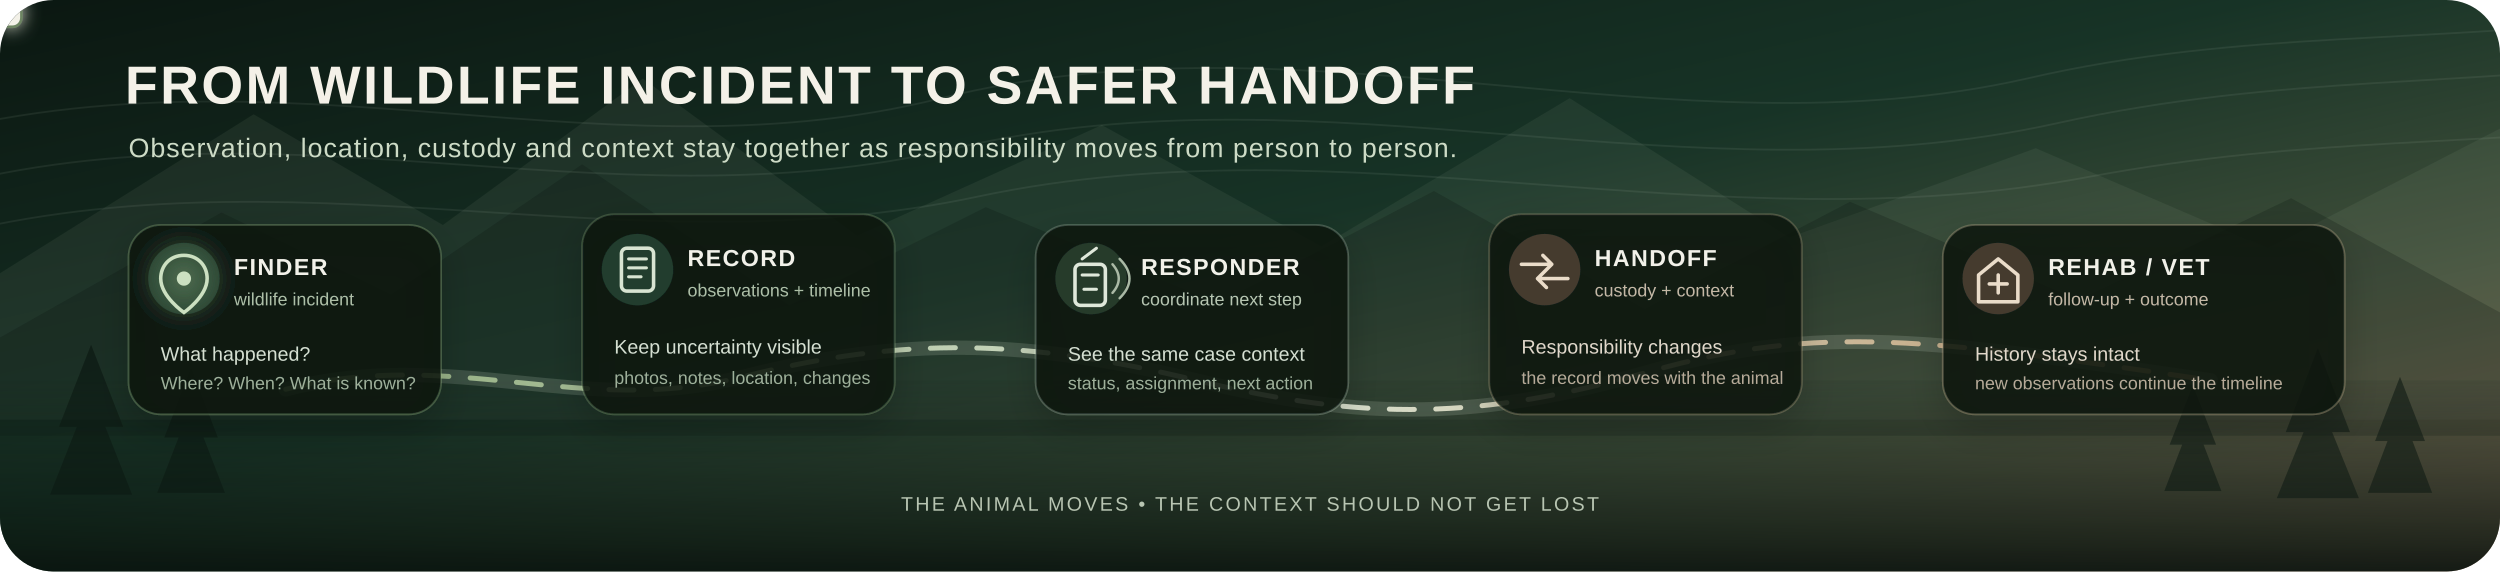
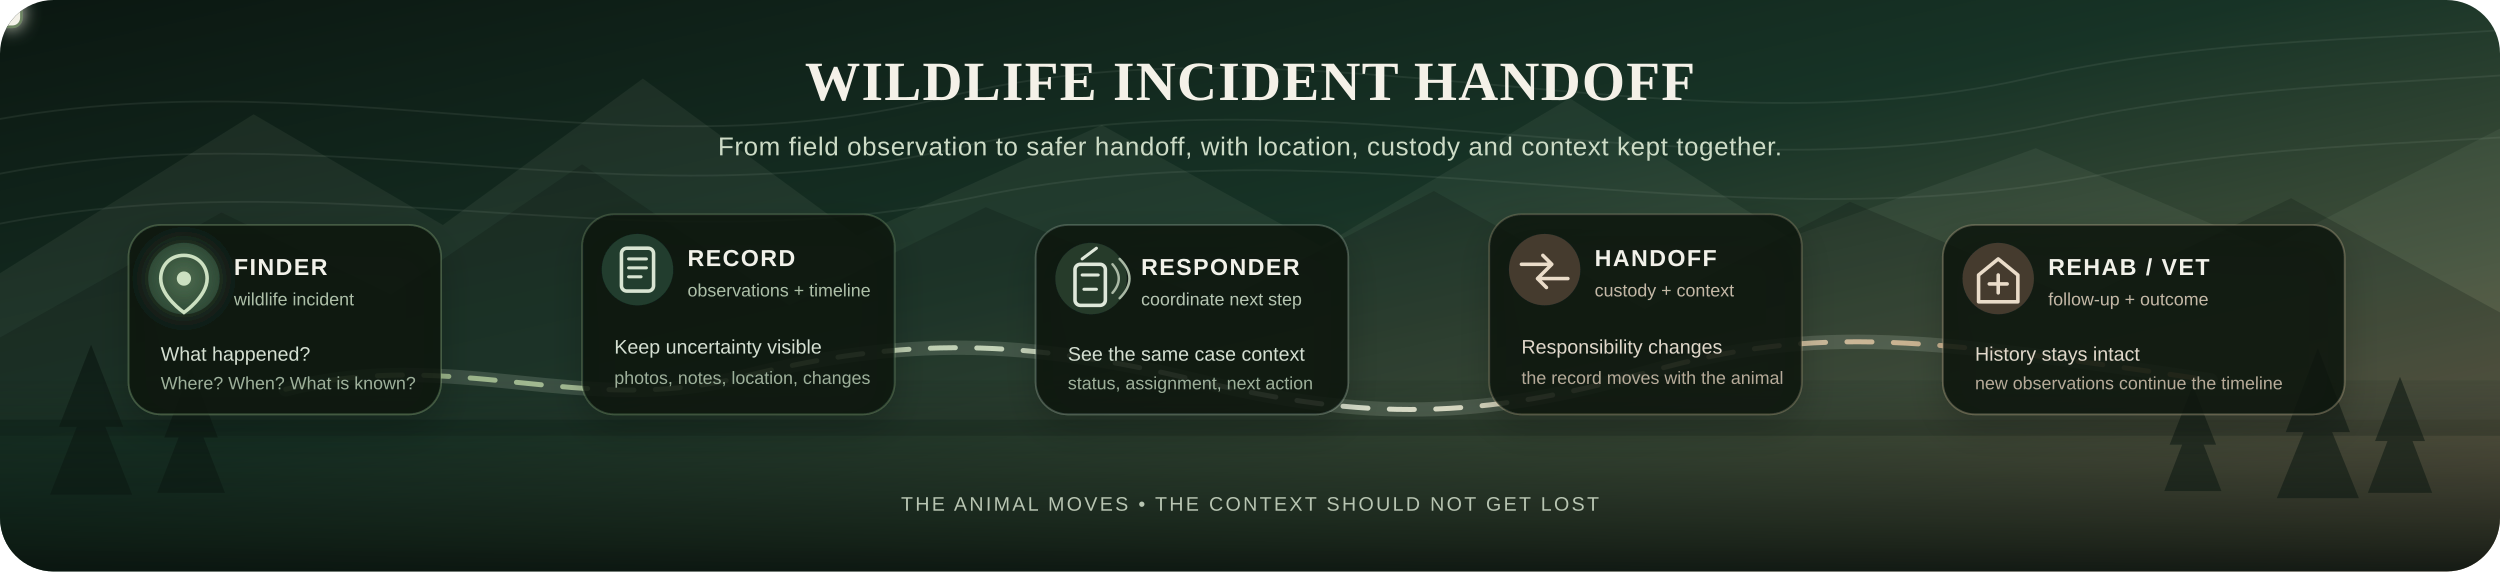
<svg xmlns="http://www.w3.org/2000/svg" width="1400" height="320" viewBox="0 0 1400 320" role="img" aria-labelledby="title desc">
  <defs>
    <linearGradient id="bg" x1="0" y1="0" x2="1" y2="1">
      <stop offset="0%" stop-color="#0b1711" />
      <stop offset="45%" stop-color="#173326" />
      <stop offset="72%" stop-color="#42503b" />
      <stop offset="100%" stop-color="#7b624e" />
    </linearGradient>
    <linearGradient id="ground" x1="0" y1="0" x2="0" y2="1">
      <stop offset="0%" stop-color="#16281e" stop-opacity=".1" />
      <stop offset="100%" stop-color="#07110c" stop-opacity=".88" />
    </linearGradient>
    <linearGradient id="route" x1="0" y1="0" x2="1" y2="0">
      <stop offset="0%" stop-color="#8eaa7b" />
      <stop offset="52%" stop-color="#d9e2d0" />
      <stop offset="100%" stop-color="#c09b72" />
    </linearGradient>
    <radialGradient id="pinGlow">
      <stop offset="0%" stop-color="#9ebd88" stop-opacity=".5" />
      <stop offset="100%" stop-color="#9ebd88" stop-opacity="0" />
    </radialGradient>
    <filter id="softGlow" x="-80%" y="-80%" width="260%" height="260%">
      <feGaussianBlur stdDeviation="5" result="blur" />
      <feMerge>
        <feMergeNode in="blur" />
        <feMergeNode in="SourceGraphic" />
      </feMerge>
    </filter>
    <filter id="shadow" x="-30%" y="-30%" width="160%" height="180%">
      <feDropShadow dx="0" dy="8" stdDeviation="10" flood-color="#000000" flood-opacity=".22" />
    </filter>
    <clipPath id="clip">
      <rect width="1400" height="320" rx="30" />
    </clipPath>
    <path id="caseRoute" d="M160 218 C255 194 325 234 416 211 S575 190 670 213 S829 235 924 208 S1082 190 1238 213" />
  </defs>
  <g clip-path="url(#clip)">
    <rect width="1400" height="320" fill="url(#bg)" />
    <path d="M0 153 L142 64 L248 126 L360 44 L480 132 L617 70 L740 138 L879 55 L1002 133 L1140 83 L1270 139 L1400 72 L1400 235 L0 235 Z" fill="#b9c9ad" opacity=".075" />
    <path d="M0 189 L124 119 L219 165 L326 92 L442 171 L552 116 L682 170 L803 107 L921 173 L1036 113 L1164 168 L1283 111 L1400 175 L1400 244 L0 244 Z" fill="#07110c" opacity=".23" />
    <g fill="#08130d" opacity=".55">
      <path d="M33 239 l18 -46 18 46 h-10 l15 38 h-46 l15-38z" />
      <path d="M92 245 l15 -39 15 39 h-8 l12 31 h-38 l12-31z" />
      <path d="M1280 242 l18 -47 18 47 h-10 l15 37 h-46 l15-37z" />
      <path d="M1330 247 l14 -36 14 36 h-7 l11 29 h-36 l11-29z" />
      <path d="M1215 249 l13 -33 13 33 h-7 l10 26 h-32 l10-26z" />
    </g>
    <rect y="213" width="1400" height="107" fill="url(#ground)" />
    <g fill="none" stroke="#dce7d5" stroke-width="1" opacity=".08">
      <path d="M-80 87 C140 13 328 105 527 55 C731 4 937 89 1135 44 C1256 16 1366 25 1480 9" />
      <path d="M-55 111 C150 48 333 130 535 83 C743 35 944 115 1152 69 C1278 41 1389 49 1490 33" />
      <path d="M-42 135 C164 79 346 153 548 110 C756 66 958 139 1170 99 C1293 76 1397 82 1488 69" />
    </g>
-     <text x="70" y="58" fill="#f4f1e8" font-family="Segoe UI, Arial, sans-serif" font-size="30" font-weight="750" letter-spacing="1.4">FROM WILDLIFE INCIDENT TO SAFER HANDOFF</text>
-     <text x="72" y="88" fill="#cddbc6" font-family="Segoe UI, Arial, sans-serif" font-size="15" letter-spacing=".55">Observation, location, custody and context stay together as responsibility moves from person to person.</text>
+     <g text-anchor="middle">
+       <text x="700" y="56" fill="#f4f1e8" font-family="Georgia, 'Times New Roman', serif" font-size="31" font-weight="700" letter-spacing=".7">WILDLIFE INCIDENT HANDOFF</text>
+       <text x="700" y="87" fill="#cddbc6" font-family="Trebuchet MS, Segoe UI, Arial, sans-serif" font-size="14.5" letter-spacing=".35">From field observation to safer handoff, with location, custody and context kept together.</text>
+     </g>
    <use href="#caseRoute" fill="none" stroke="#dce7d5" stroke-opacity=".16" stroke-width="8" stroke-linecap="round" />
    <use href="#caseRoute" fill="none" stroke="url(#route)" stroke-width="2.8" stroke-linecap="round" stroke-dasharray="14 12">
      <animate attributeName="stroke-dashoffset" values="0;-52" dur="3.4s" repeatCount="indefinite" />
    </use>
    <g font-family="Segoe UI, Arial, sans-serif" filter="url(#shadow)">
      <g transform="translate(72 126)">
        <rect width="175" height="106" rx="18" fill="#0c1912" fill-opacity=".86" stroke="#9ebd88" stroke-opacity=".32" />
        <circle cx="31" cy="30" r="20" fill="#213d2d" />
        <circle cx="31" cy="30" r="29" fill="url(#pinGlow)" opacity=".7">
          <animate attributeName="r" values="22;32;22" dur="2.8s" repeatCount="indefinite" />
          <animate attributeName="opacity" values=".15;.6;.15" dur="2.8s" repeatCount="indefinite" />
        </circle>
        <path d="M31 17 C23 17 18 23 18 30 C18 40 31 49 31 49 C31 49 44 40 44 30 C44 23 39 17 31 17 Z" fill="none" stroke="#cce0c1" stroke-width="2" />
        <circle cx="31" cy="30" r="4" fill="#cce0c1" />
        <text x="59" y="28" fill="#f2f1e9" font-size="13" font-weight="700" letter-spacing=".8">FINDER</text>
        <text x="59" y="45" fill="#aebfa7" font-size="10">wildlife incident</text>
        <text x="18" y="76" fill="#d6dfd1" font-size="11">What happened?</text>
        <text x="18" y="92" fill="#9fb09a" font-size="10">Where? When? What is known?</text>
      </g>
      <g transform="translate(326 120)">
        <rect width="175" height="112" rx="18" fill="#0c1912" fill-opacity=".86" stroke="#9ebd88" stroke-opacity=".26" />
        <circle cx="31" cy="31" r="20" fill="#213d2d" />
        <rect x="22" y="19" width="18" height="24" rx="3" fill="none" stroke="#d8e4d2" stroke-width="2" />
        <path d="M26 25 h10 M26 30 h10 M26 35 h7" stroke="#d8e4d2" stroke-width="1.7" stroke-linecap="round" />
        <text x="59" y="29" fill="#f2f1e9" font-size="13" font-weight="700" letter-spacing=".8">RECORD</text>
        <text x="59" y="46" fill="#aebfa7" font-size="10">observations + timeline</text>
        <text x="18" y="78" fill="#d6dfd1" font-size="11">Keep uncertainty visible</text>
        <text x="18" y="95" fill="#9fb09a" font-size="10">photos, notes, location, changes</text>
      </g>
      <g transform="translate(580 126)">
        <rect width="175" height="106" rx="18" fill="#0c1912" fill-opacity=".86" stroke="#dce7d5" stroke-opacity=".23" />
        <circle cx="31" cy="30" r="20" fill="#263a2c" />
        <rect x="22" y="22" width="17" height="23" rx="3" fill="none" stroke="#dfe8da" stroke-width="2" />
        <path d="M26 19 l8-6 M26 28 h9 M27 36 h7" stroke="#dfe8da" stroke-width="1.7" stroke-linecap="round" />
        <path d="M43 22 q7 8 0 16 M47 19 q11 11 0 22" fill="none" stroke="#b9c8b2" stroke-width="1.4" stroke-linecap="round" opacity=".9">
          <animate attributeName="opacity" values=".25;1;.25" dur="2.2s" repeatCount="indefinite" />
        </path>
        <text x="59" y="28" fill="#f2f1e9" font-size="13" font-weight="700" letter-spacing=".8">RESPONDER</text>
        <text x="59" y="45" fill="#b7c5b1" font-size="10">coordinate next step</text>
        <text x="18" y="76" fill="#d6dfd1" font-size="11">See the same case context</text>
        <text x="18" y="92" fill="#9fb09a" font-size="10">status, assignment, next action</text>
      </g>
      <g transform="translate(834 120)">
        <rect width="175" height="112" rx="18" fill="#0c1912" fill-opacity=".86" stroke="#c7b08e" stroke-opacity=".28" />
        <circle cx="31" cy="31" r="20" fill="#443b2f" />
        <path d="M18 28 h17 l-5-5 M35 28 l-5 5 M44 36 H27 l5-5 M27 36 l5 5" fill="none" stroke="#eadcc9" stroke-width="2" stroke-linecap="round" stroke-linejoin="round" />
        <text x="59" y="29" fill="#f2f1e9" font-size="13" font-weight="700" letter-spacing=".8">HANDOFF</text>
        <text x="59" y="46" fill="#c5b8a5" font-size="10">custody + context</text>
        <text x="18" y="78" fill="#e2d8ca" font-size="11">Responsibility changes</text>
        <text x="18" y="95" fill="#b7aa98" font-size="10">the record moves with the animal</text>
      </g>
      <g transform="translate(1088 126)">
        <rect width="225" height="106" rx="18" fill="#0c1912" fill-opacity=".86" stroke="#c7b08e" stroke-opacity=".34" />
        <circle cx="31" cy="30" r="20" fill="#443b2f" />
        <path d="M20 28 L31 19 L42 28 V43 H20 Z" fill="none" stroke="#eadcc9" stroke-width="2" stroke-linejoin="round" />
        <path d="M31 28 v10 M26 33 h10" stroke="#eadcc9" stroke-width="2" stroke-linecap="round" />
        <text x="59" y="28" fill="#f2f1e9" font-size="13" font-weight="700" letter-spacing=".8">REHAB / VET</text>
        <text x="59" y="45" fill="#c5b8a5" font-size="10">follow-up + outcome</text>
        <text x="18" y="76" fill="#e2d8ca" font-size="11">History stays intact</text>
        <text x="18" y="92" fill="#b7aa98" font-size="10">new observations continue the timeline</text>
      </g>
    </g>
    <g filter="url(#softGlow)">
      <g>
        <rect x="-12" y="-15" width="24" height="30" rx="5" fill="#f3f1e8" stroke="#6d8562" stroke-width="1.5" />
        <path d="M-6 -7 h12 M-6 -1 h12 M-6 5 h8" stroke="#54704f" stroke-width="2" stroke-linecap="round" />
        <animateMotion dur="8s" repeatCount="indefinite" rotate="auto">
          <mpath href="#caseRoute" />
        </animateMotion>
      </g>
    </g>
    <text x="700" y="286" text-anchor="middle" fill="#b8c5b2" font-family="Segoe UI, Arial, sans-serif" font-size="11" letter-spacing="1.3">THE ANIMAL MOVES • THE CONTEXT SHOULD NOT GET LOST</text>
  </g>
</svg>
